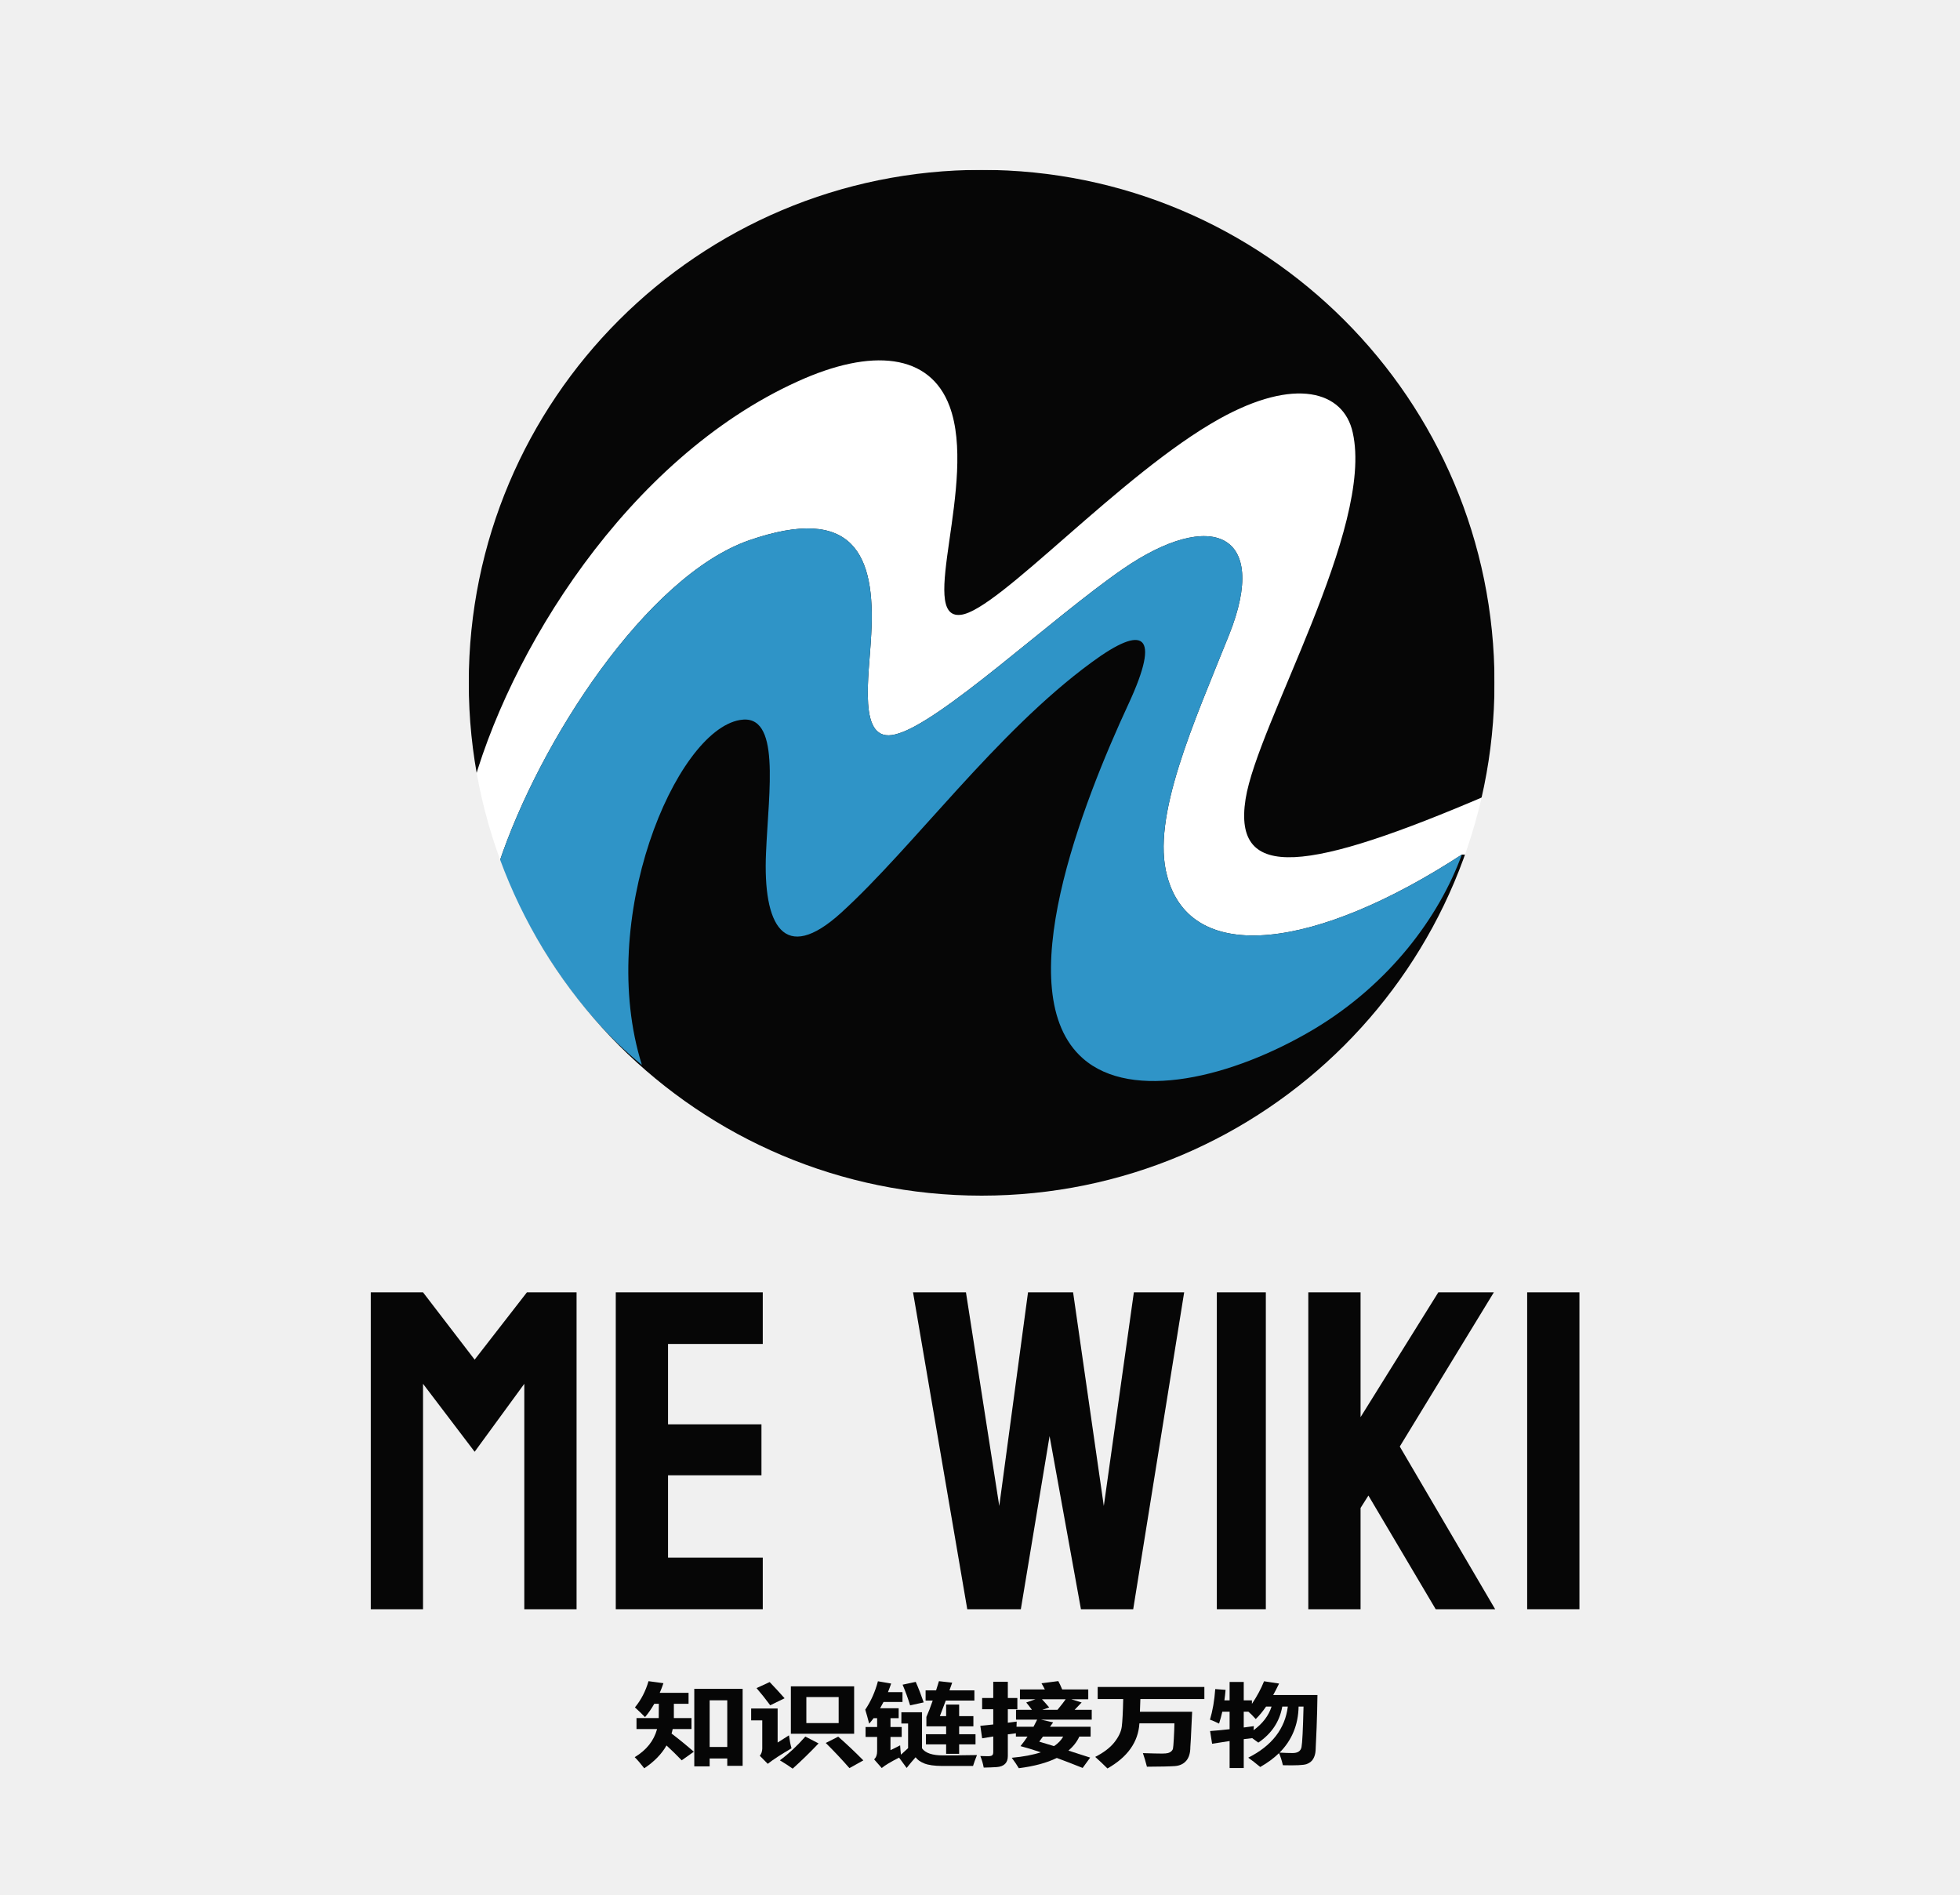
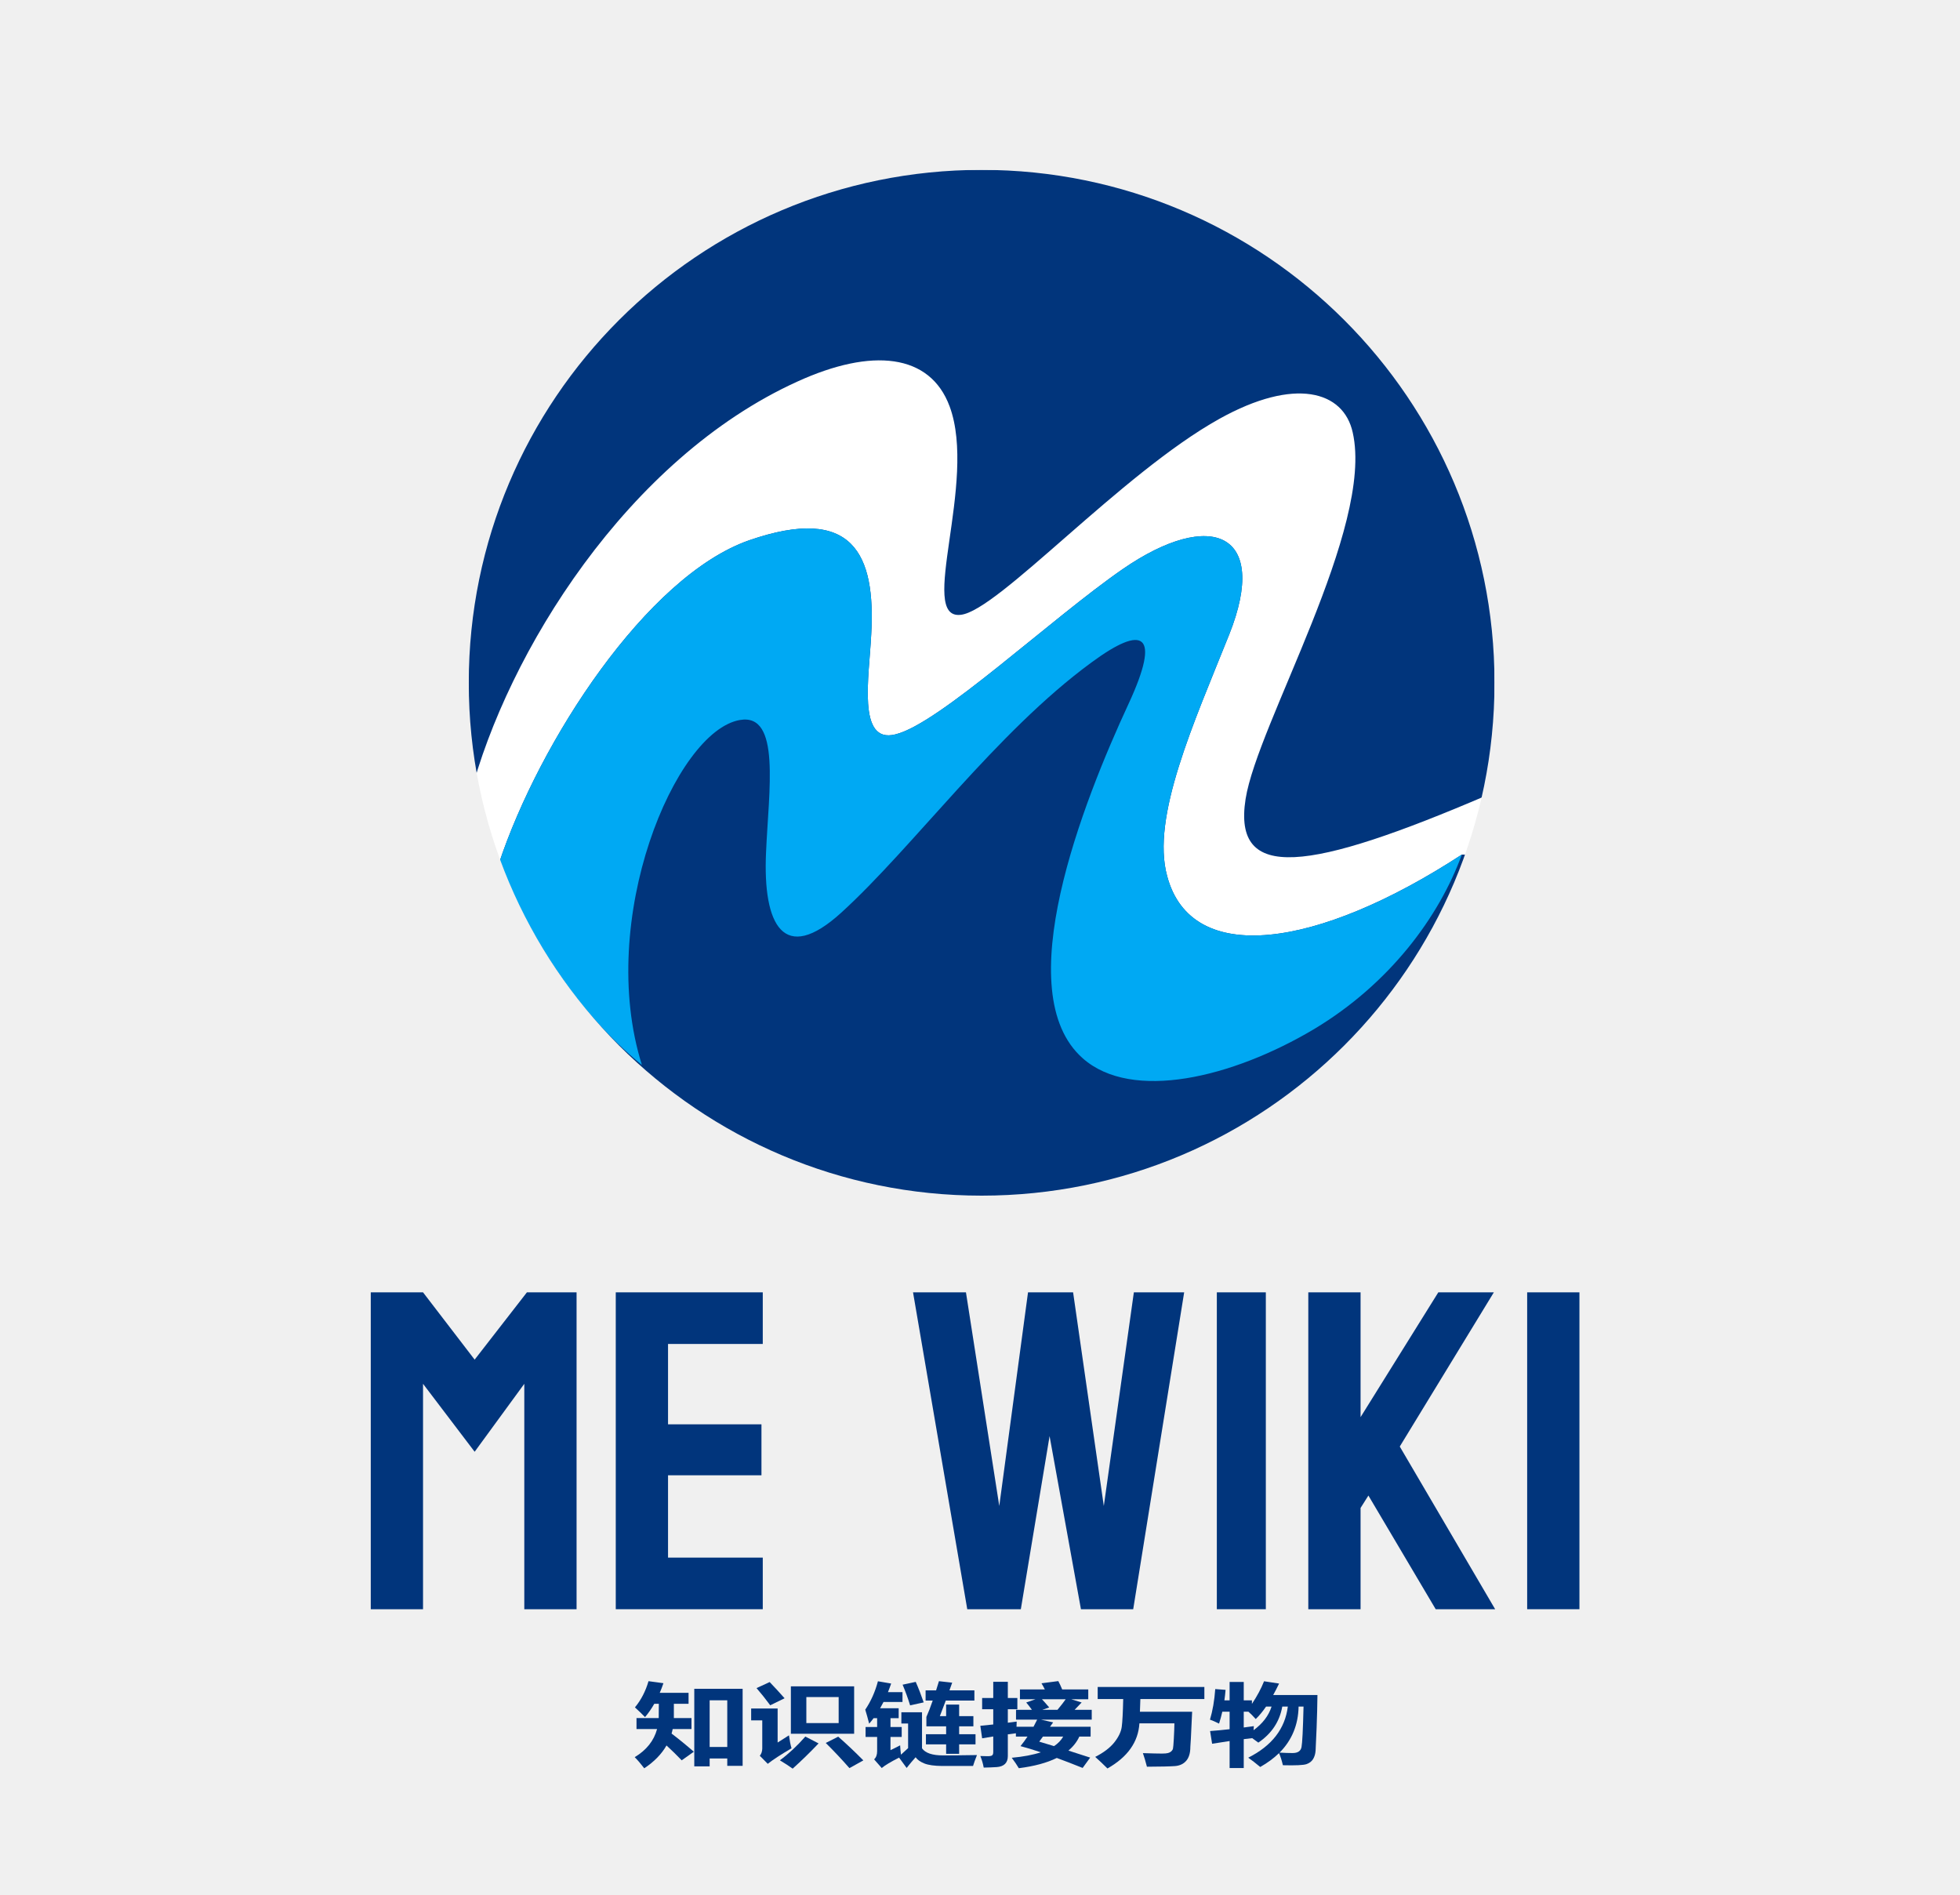
<svg xmlns="http://www.w3.org/2000/svg" width="3000" height="2900" viewBox="0 0 300 290" role="img" aria-labelledby="title desc">
  <defs>
    <mask id="emblem-mask" maskUnits="userSpaceOnUse" x="66.5" y="26" width="157" height="157">
      <circle cx="145" cy="104.5" r="78.5" fill="#fff" />
    </mask>
  </defs>
  <g transform="translate(5.25 0)">
    <g id="emblem" mask="url(#emblem-mask)">
-       <rect x="66.5" y="26" width="157" height="157" fill="#060606" />
+       <rect x="66.5" y="26" width="157" height="157" fill="#01357c" />
      <g>
        <path id="white-ribbon" fill="#fff" d="M 66.7 121.8         C 72.4 99.9 90.8 70.2 116.8 58.4         C 128.2 53.2 137.1 54.1 140.1 62.2         C 144.4 73.8 135.1 94.9 141.8 94.1         C 147.5 93.5 166.3 72.5 181.4 64.1         C 192.9 57.7 200.4 59.8 201.8 66.2         C 205.1 80.8 187.2 110.8 185.4 122.3         C 183.4 135.1 195.1 133.4 222.4 121.7         L 231 121.7 L 231 130.8 L 218.5 130.8         C 196.4 145.2 177.1 148 173.4 134.1         C 170.9 125.1 177.5 110.6 182.9 97.1         C 189.1 81.5 180.1 77.8 166.6 87.1         C 155.6 94.7 138.5 110.8 131.8 112.4         C 125.9 113.9 127.8 103.5 128.1 97.1         C 128.8 84.8 125.3 77.2 109.4 82.7         C 93.7 88.2 77.3 113.5 71.1 132.2         L 64 132.2 L 64 121.8 Z" />
-         <path id="blue-ribbon" fill="#2f94c7" d="M 71.1 132.2         C 77.3 113.5 93.7 88.2 109.4 82.7         C 125.3 77.2 128.8 84.8 128.1 97.1         C 127.8 103.5 125.9 113.9 131.8 112.4         C 138.5 110.8 155.6 94.7 166.6 87.1         C 180.1 77.8 189.1 81.5 182.9 97.1         C 177.5 110.6 170.9 125.1 173.4 134.1         C 177.1 148 196.4 145.2 218.5 130.8         C 215 140.4 207.4 150.6 195.9 157.5         C 183.3 165 168 168.6 160.5 162         C 149 151.9 160.5 122.8 167.5 107.7         C 172.5 96.9 169.8 95.5 161.8 101.4         C 147.2 112.1 134.5 129.7 123.5 139.7         C 114.7 147.7 111.5 141.6 112 130.5         C 112.4 121 114.3 109.1 108 110.2         C 98.1 111.9 86 140.7 93 163         C 82.6 154.5 75.9 143.1 71.1 132.2 Z" />
+         <path id="blue-ribbon" fill="#00a9f3" d="M 71.1 132.2         C 77.3 113.5 93.7 88.2 109.4 82.7         C 125.3 77.2 128.8 84.8 128.1 97.1         C 127.8 103.5 125.9 113.9 131.8 112.4         C 138.5 110.8 155.6 94.7 166.6 87.1         C 180.1 77.8 189.1 81.5 182.9 97.1         C 177.5 110.6 170.9 125.1 173.4 134.1         C 177.1 148 196.4 145.2 218.5 130.8         C 215 140.4 207.4 150.6 195.9 157.5         C 183.3 165 168 168.6 160.5 162         C 149 151.9 160.5 122.8 167.5 107.7         C 172.5 96.9 169.8 95.5 161.8 101.4         C 147.2 112.1 134.5 129.7 123.5 139.7         C 114.7 147.7 111.5 141.6 112 130.5         C 112.4 121 114.3 109.1 108 110.2         C 98.1 111.9 86 140.7 93 163         C 82.6 154.5 75.9 143.1 71.1 132.2 Z" />
      </g>
    </g>
-     <g id="wordmark" fill="#060606">
+     <g id="wordmark" fill="#01357c">
      <path id="letter-m" d="M 51.5 197.8 H 59.5 L 67.4 208.1 L 75.4 197.8 H 83 V 246.3 H 75 V 211.8 L 67.4 222.2 L 59.5 211.8 V 246.3 H 51.5 Z" />
      <path id="letter-e" d="M 89 197.8 H 111.5 V 205.7 H 97 V 218 H 111.3 V 225.8 H 97 V 238.4 H 111.5 V 246.3 H 89 Z" />
      <path id="letter-w" d="M 134.5 197.8 H 142.6 L 147.7 230.5 L 152.1 197.8 H 159 L 163.7 230.5 L 168.3 197.8 H 176 L 168.2 246.3 H 160.2 L 155.4 219.8 L 151 246.3 H 142.8 Z" />
      <path id="letter-i-first" d="M 181 197.8 H 188.5 V 246.3 H 181 Z" />
      <path id="letter-k" d="M 195 197.8 H 203 V 216.9 L 214.9 197.8 H 223.4 L 209 221.4 L 223.6 246.3 H 214.5 L 204.2 228.9 L 203 230.8 V 246.3 H 195 Z" />
      <path id="letter-i-last" d="M 228.5 197.8 H 236.5 V 246.3 H 228.5 Z" />
    </g>
-     <g id="tagline" fill="#060606" fill-rule="nonzero" transform="matrix(0.01758265 0 0 0.01373534 91.797 268.789)">
+     <g id="tagline" fill="#01357c" fill-rule="nonzero" transform="matrix(0.01758265 0 0 0.01373534 91.797 268.789)">
      <path transform="translate(0 0)" d="M21.484,-424.316L214.844,-424.316C215.495,-433.105,215.82,-486.165,215.82,-583.496L176.27,-583.496C152.181,-529.134 125.326,-479.655 95.703,-435.059 66.406,-473.47 37.109,-509.603 7.813,-543.457 61.198,-626.139 100.586,-723.47 125.977,-835.449L255.859,-812.988C246.094,-775.553,235.352,-739.746,223.633,-705.566L474.609,-705.566 474.609,-583.496 346.68,-583.496 346.68,-424.316 500,-424.316 500,-302.246 336.426,-302.246C333.822,-284.993 330.566,-268.229 326.66,-251.953 393.066,-187.174 457.682,-119.629 520.508,-49.316L415.039,46.387C371.419,-11.556 327.311,-66.732 282.715,-119.141 239.746,-22.786 175.13,62.012 88.867,135.254 58.919,85.124 31.25,43.783 5.859,11.23 108.073,-67.22 173.014,-171.712 200.684,-302.246L21.484,-302.246z M524.414,113.77L524.414,-750.488 945.313,-750.488 945.313,107.91 811.523,107.91 811.523,25.879 658.203,25.879 658.203,113.77z M811.523,-622.559L658.203,-622.559 658.203,-102.051 811.523,-102.051z" />
      <path transform="translate(1000 0)" d="M180.664,-825.684C222.331,-770.345,265.625,-710.124,310.547,-645.02L185.547,-566.895C146.484,-634.603,106.771,-698.405,66.406,-758.301z M365.234,-777.832L916.016,-777.832 916.016,-249.512 365.234,-249.512z M781.25,-368.652L781.25,-658.691 500,-658.691 500,-368.652z M348.633,-231.934C355.143,-170.736 362.63,-122.559 371.094,-87.402 279.297,-19.043 210.286,38.574 164.063,85.449L94.727,-4.395C108.398,-25.228,115.56,-51.921,116.211,-84.473L116.211,-398.926 19.531,-398.926 19.531,-530.762 250,-530.762 250,-151.855z M491.211,-218.262L606.445,-142.09C531.576,-41.178 456.38,52.572 380.859,139.16 348.307,109.212 311.198,78.288 269.531,46.387 347.005,-27.181 420.898,-115.397 491.211,-218.262z M777.344,-217.285C852.214,-133.301,925.13,-45.085,996.094,47.363L875,133.301C809.245,36.947,740.56,-56.478,668.945,-146.973z" />
      <path transform="translate(2000 0)" d="M541.016,-244.629L716.797,-244.629 716.797,-332.52 544.922,-332.52 544.922,-437.012C561.523,-483.887,579.915,-544.759,600.098,-619.629L538.086,-619.629 538.086,-732.91 629.395,-732.91 654.297,-835.449 769.531,-818.848C761.719,-789.551,753.743,-760.905,745.605,-732.91L962.891,-732.91 962.891,-619.629 713.867,-619.629 662.109,-445.801 716.797,-445.801 716.797,-574.707 830.078,-574.707 830.078,-445.801 954.102,-445.801 954.102,-332.52 830.078,-332.52 830.078,-244.629 972.656,-244.629 972.656,-131.348 830.078,-131.348 830.078,-25.879 716.797,-25.879 716.797,-131.348 541.016,-131.348z M985.352,-12.207C969.727,37.923,958.333,78.288,951.172,108.887L681.641,109.375C613.932,108.724 562.5,99.447 527.344,81.543 492.187,63.639 466.797,40.527 451.172,12.207 425.13,49.316 399.089,89.03 373.047,131.348L307.129,16.113C232.259,65.267,181.966,104.004,156.25,132.324L89.844,35.645C107.422,14.811,116.211,-15.137,116.211,-54.199L116.211,-214.355 15.625,-214.355 15.625,-324.707 116.211,-324.707 116.211,-423.34 85.449,-423.34C73.079,-401.855 60.221,-381.348 46.875,-361.816 35.807,-417.806 24.414,-469.889 12.695,-518.066 62.174,-611.816 98.958,-717.285 123.047,-834.473L238.281,-809.082C229.492,-776.204,220.215,-744.303,210.449,-713.379L336.914,-713.379 336.914,-604.004 171.875,-604.004C162.435,-579.915,152.507,-556.478,142.09,-533.691L303.711,-533.691 303.711,-423.34 232.422,-423.34 232.422,-324.707 330.078,-324.707 330.078,-214.355 232.422,-214.355 232.422,-66.895C260.417,-83.822 288.411,-101.725 316.406,-120.605 318.034,-81.868 320.475,-47.201 323.73,-16.602 344.889,-41.992 365.56,-66.243 385.742,-89.355L385.742,-363.77 327.148,-363.77 327.148,-488.77 506.836,-488.77 506.836,-87.402C535.807,-34.668 596.842,-8.301 689.941,-8.301 757.65,-8.301 856.12,-9.603 985.352,-12.207z M452.148,-827.637C476.237,-757.975,499.349,-681.803,521.484,-599.121L403.32,-565.918C383.789,-647.298,361.979,-724.121,337.891,-796.387z" />
      <path transform="translate(3000 0)" d="M954.102,-634.277L805.664,-634.277 896.484,-598.145 834.961,-516.113 984.375,-516.113 984.375,-406.738 542.969,-406.738 648.438,-376.465 621.094,-327.637 974.609,-327.637 974.609,-218.262 876.465,-218.262C855.306,-159.342,823.568,-107.259,781.25,-62.012L970.703,16.113 905.273,131.348C824.219,89.681 749.186,52.572 680.176,20.02 594.238,74.382 484.049,112.467 349.609,134.277 332.682,97.819 312.174,59.082 288.086,18.066 388.346,6.348 472.656,-13.997 541.016,-42.969 474.609,-71.615 415.69,-94.564 364.258,-111.816 386.068,-146.322 406.413,-181.803 425.293,-218.262L324.219,-218.262 324.219,-254.883C301.758,-251.628,278.32,-247.721,253.906,-243.164L253.906,-0.488C253.906,37.272 245.687,66.406 229.248,86.914 212.809,107.422 188.558,119.059 156.494,121.826 124.43,124.593 86.914,126.465 43.945,127.441 38.086,85.124 28.32,42.155 14.648,-1.465 38.737,-0.163 60.059,0.488 78.613,0.488 98.47,0.488 111.491,-2.767 117.676,-9.277 123.861,-15.788 126.953,-27.832 126.953,-45.41L126.953,-219.238 30.273,-198.73 14.648,-338.379C45.898,-341.96,83.333,-346.842,126.953,-353.027L126.953,-522.949 30.273,-522.949 30.273,-647.949 126.953,-647.949 126.953,-828.613 253.906,-828.613 253.906,-647.949 336.914,-647.949 336.914,-522.949 253.906,-522.949 253.906,-372.559 331.055,-385.254C330.078,-364.421,329.59,-345.215,329.59,-327.637L477.539,-327.637C488.607,-353.353,499.186,-379.72,509.277,-406.738L325.195,-406.738 325.195,-516.113 463.867,-516.113C444.661,-549.967,428.06,-577.311,414.063,-598.145L495.117,-634.277 359.375,-634.277 359.375,-743.652 576.172,-743.652C566.732,-767.741,556.966,-790.527,546.875,-812.012L693.359,-836.426C704.753,-809.082,715.983,-778.157,727.051,-743.652L954.102,-743.652z M614.258,-542.48L553.223,-516.113 686.035,-516.113C718.262,-565.918,742.188,-605.306,757.813,-634.277L550.781,-634.277C569.336,-609.212,590.495,-578.613,614.258,-542.48z M527.344,-161.621L656.25,-111.816C692.057,-142.415,718.587,-177.897,735.84,-218.262L559.57,-218.262z" />
      <path transform="translate(4000 0)" d="M464.844,117.676C453.125,59.082 441.406,8.626 429.688,-33.691 508.789,-30.436 564.29,-28.809 596.191,-28.809 619.629,-28.809 637.044,-30.762 648.438,-34.668 659.831,-38.574 669.271,-44.84 676.758,-53.467 684.245,-62.093 689.128,-72.021 691.406,-83.252 693.685,-94.482 696.208,-132.08 698.975,-196.045 701.742,-260.01 703.451,-316.569 704.102,-365.723L399.414,-365.723C389.323,-157.389 296.549,10.254 121.094,137.207 87.24,93.587 51.758,50.618 14.648,8.301 88.216,-39.551 143.636,-93.506 180.908,-153.564 218.18,-213.623 239.746,-271.403 245.605,-326.904 251.465,-382.406 255.697,-485.514 258.301,-636.23L36.133,-636.23 36.133,-770.996 964.844,-770.996 964.844,-636.23 407.715,-636.23 403.809,-494.629 858.398,-494.629 847.168,-190.43 842.773,-103.027C842.773,-35.645 830.892,15.788 807.129,51.27 783.366,86.751 750.326,106.527 708.008,110.596 665.69,114.665 584.635,117.025 464.844,117.676z" />
      <path transform="translate(5000 0)" d="M307.617,132.324L184.57,132.324 184.57,-168.457C131.185,-158.691,80.404,-148.6,32.227,-138.184L14.648,-279.785C67.057,-284.668,123.698,-291.504,184.57,-300.293L184.57,-495.605 121.094,-495.605C112.956,-449.707 103.516,-405.436 92.773,-362.793 62.174,-382.324 35.807,-396.973 13.672,-406.738 37.109,-506.999 52.409,-620.605 59.57,-747.559L149.414,-738.77C146.81,-698.73,143.392,-659.668,139.16,-621.582L184.57,-621.582 184.57,-826.66 307.617,-826.66 307.617,-621.582 378.906,-621.582 378.906,-582.52C423.828,-668.457 458.984,-752.441 484.375,-834.473 531.25,-826.009 574.87,-817.546 615.234,-809.082 597.982,-763.184 580.892,-720.54 563.965,-681.152L949.219,-681.152C948.242,-568.197,945.801,-446.126,941.895,-314.941L933.105,-62.5C931.152,-25.716 923.991,5.778 911.621,31.982 899.251,58.187 880.046,77.148 854.004,88.867 827.962,100.586 759.44,104.655 648.438,101.074 638.672,47.689 627.441,2.767 614.746,-33.691 569.173,23.275 514.648,74.707 451.172,120.605 410.156,76.986 375.326,42.48 346.68,17.09 552.409,-115.397 667.318,-305.176 691.406,-552.246L643.066,-552.246C619.629,-384.603 550.13,-250.814 434.57,-150.879 415.365,-169.434 397.624,-186.035 381.348,-200.684L307.617,-189.453z M828.125,-552.246L785.156,-552.246C781.901,-348.47 726.725,-177.572 619.629,-39.551 660.319,-36.296 698.242,-34.668 733.398,-34.668 777.995,-34.668 803.711,-56.722 810.547,-100.83 817.383,-144.938 823.242,-295.41 828.125,-552.246z M412.109,-413.574C385.742,-450.684,364.421,-478.027,348.145,-495.605L307.617,-495.605 307.617,-319.336C335.938,-323.893 365.234,-328.939 395.508,-334.473 394.531,-320.475 393.717,-305.339 393.066,-289.063 472.168,-362.956 524.414,-450.684 549.805,-552.246L501.953,-552.246C472.005,-496.582,442.057,-450.358,412.109,-413.574z" />
    </g>
  </g>
</svg>
